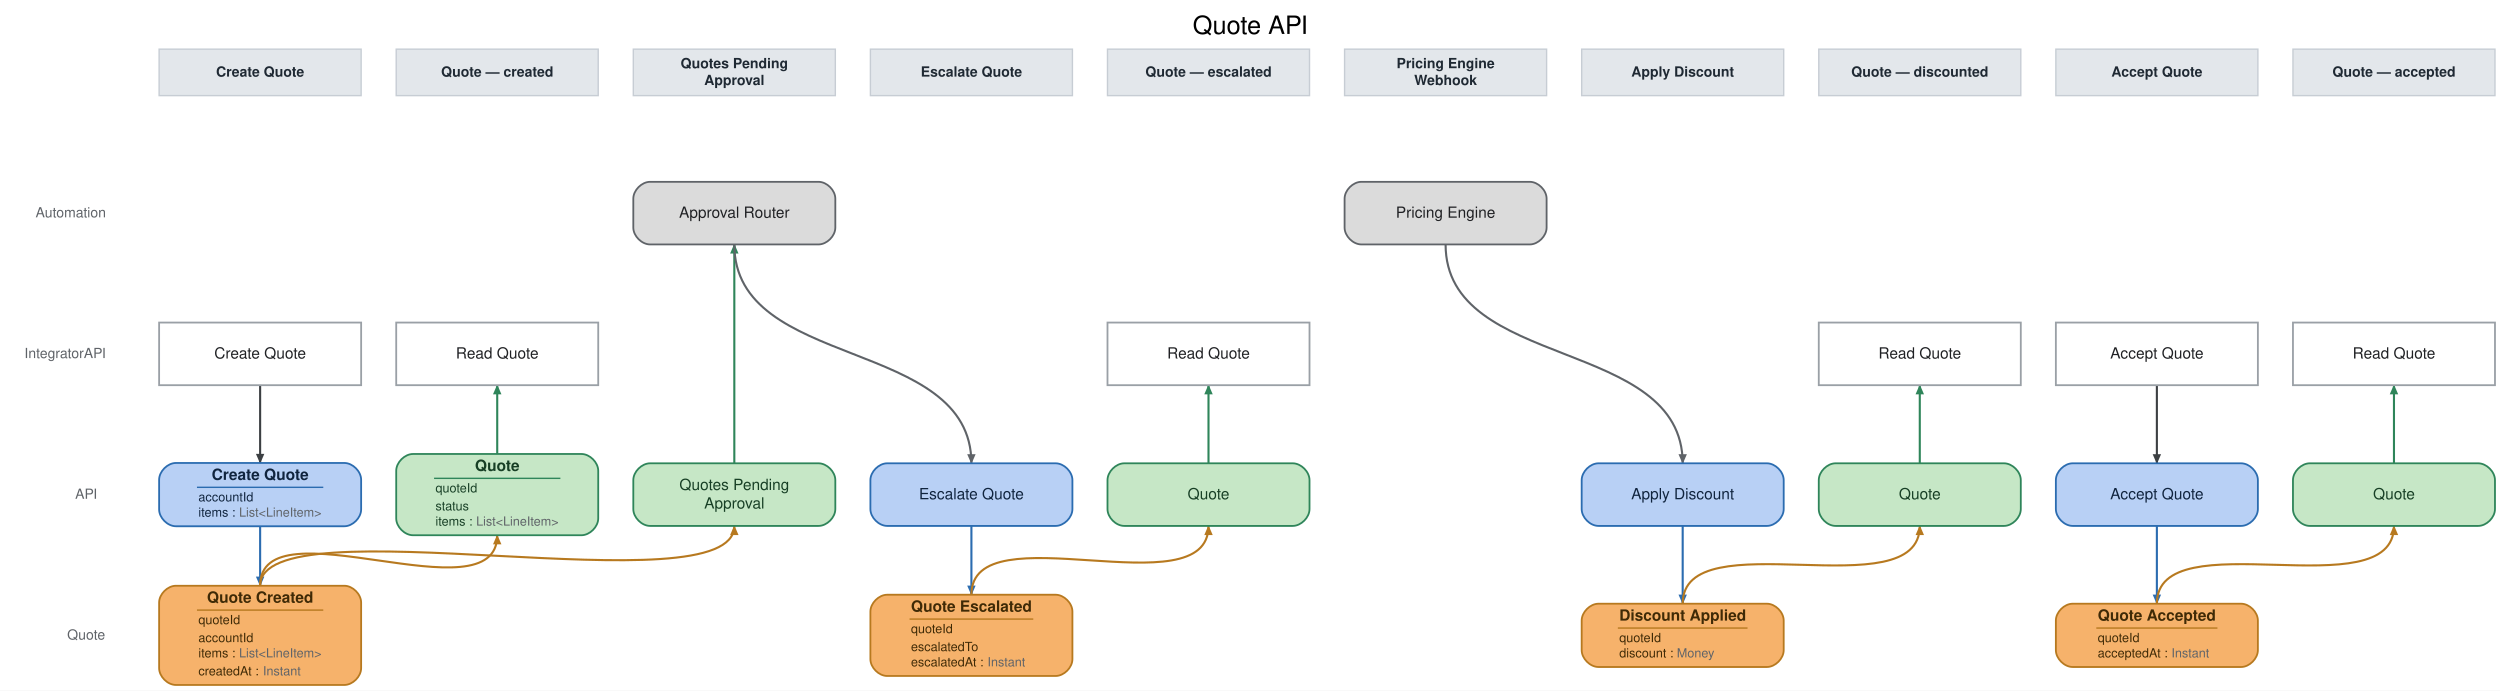
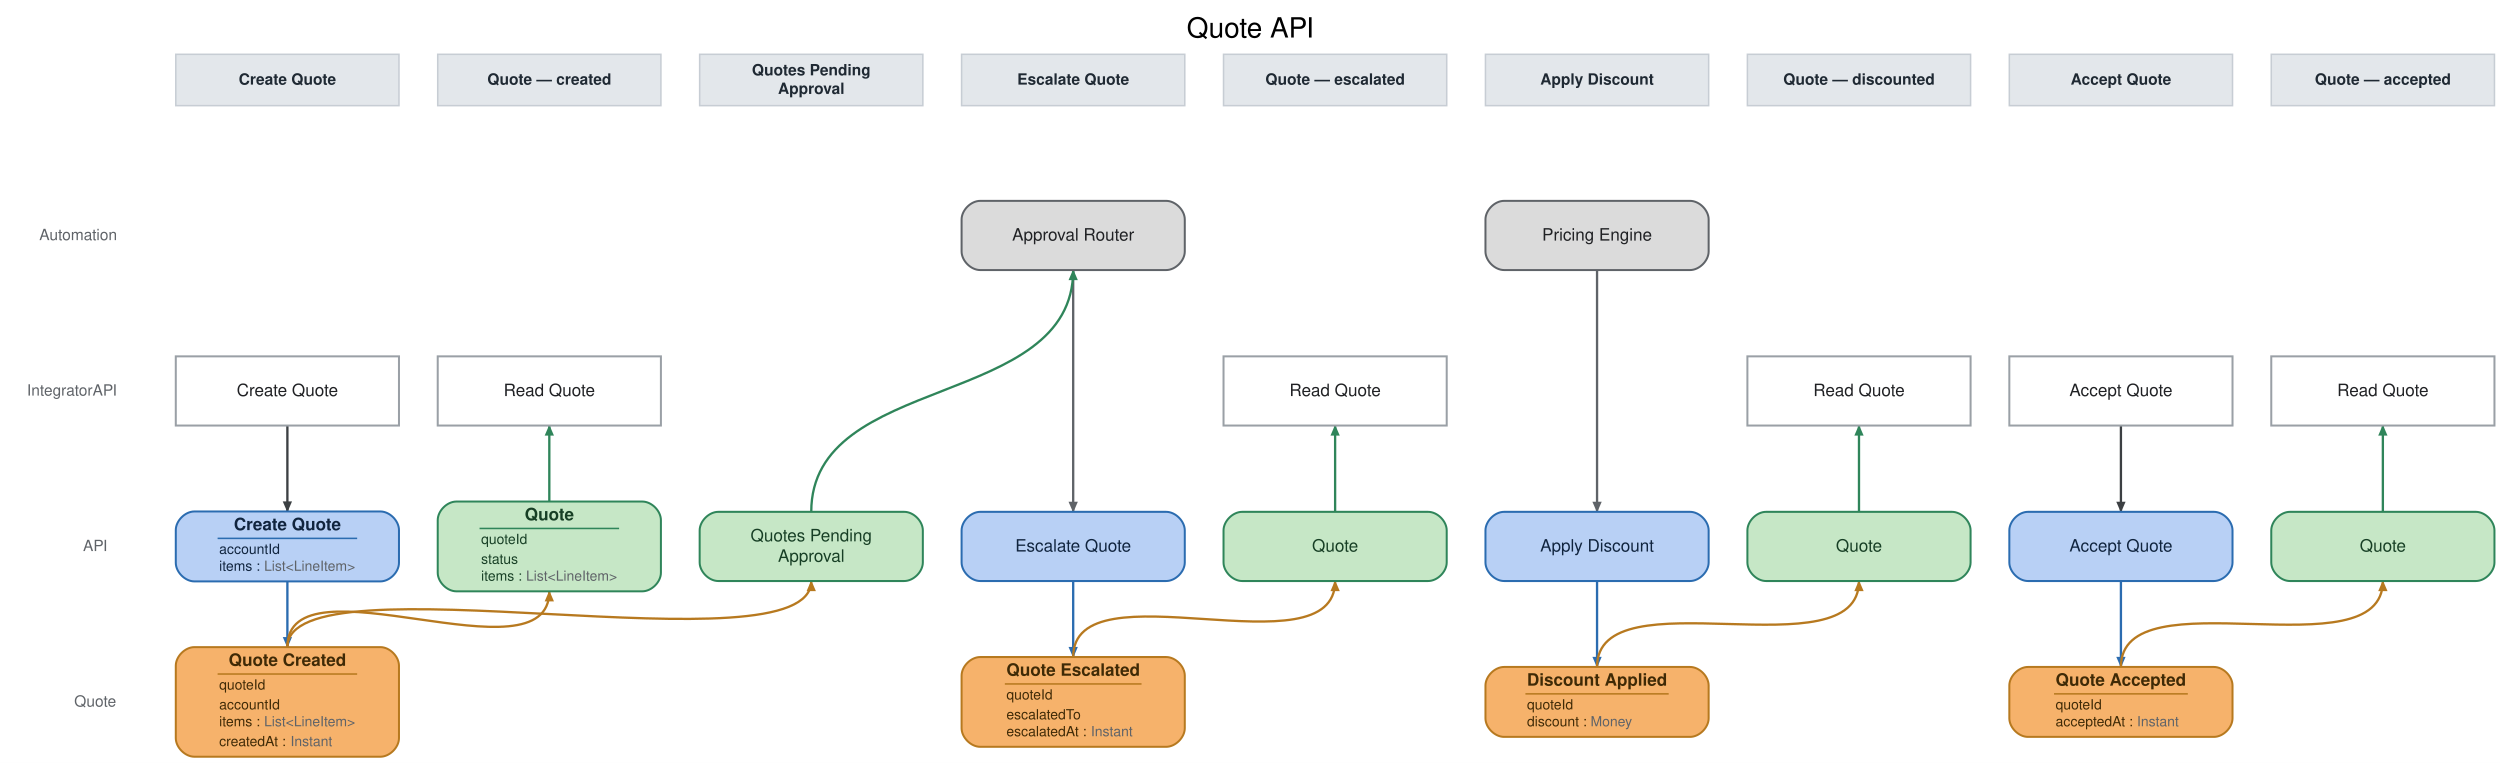
- <svg xmlns="http://www.w3.org/2000/svg" width="1782pt" height="492pt" viewBox="0.00 0.00 1782.00 492.00">
+ <svg xmlns="http://www.w3.org/2000/svg" width="1613pt" height="492pt" viewBox="0.00 0.00 1613.00 492.00">
  <defs>
    <marker id="em-arrow-3C4043" markerWidth="9" markerHeight="9" refX="6.5" refY="3" orient="auto" markerUnits="userSpaceOnUse">
      <path d="M0,0 L7,3 L0,6 Z" fill="#3C4043" />
    </marker>
    <marker id="em-arrow-2B6CB0" markerWidth="9" markerHeight="9" refX="6.5" refY="3" orient="auto" markerUnits="userSpaceOnUse">
      <path d="M0,0 L7,3 L0,6 Z" fill="#2B6CB0" />
    </marker>
    <marker id="em-arrow-2F855A" markerWidth="9" markerHeight="9" refX="6.5" refY="3" orient="auto" markerUnits="userSpaceOnUse">
      <path d="M0,0 L7,3 L0,6 Z" fill="#2F855A" />
    </marker>
    <marker id="em-arrow-5F6368" markerWidth="9" markerHeight="9" refX="6.5" refY="3" orient="auto" markerUnits="userSpaceOnUse">
      <path d="M0,0 L7,3 L0,6 Z" fill="#5F6368" />
    </marker>
    <marker id="em-arrow-B7791F" markerWidth="9" markerHeight="9" refX="6.5" refY="3" orient="auto" markerUnits="userSpaceOnUse">
      <path d="M0,0 L7,3 L0,6 Z" fill="#B7791F" />
    </marker>
  </defs>
+   <style>.em-slice-dim{opacity:.15;transition:opacity .15s ease}</style>
  <g id="graph0" class="graph" transform="scale(1 1) rotate(0) translate(4 488.24)">
-     <polygon fill="white" stroke="none" points="-4,4 -4,-488.24 1778.42,-488.24 1778.42,4 -4,4" />
-     <text xml:space="preserve" text-anchor="middle" x="887.21" y="-464.04" font-family="Helvetica,sans-Serif" font-size="18.00">Quote API</text>
+     <polygon fill="white" stroke="none" points="-4,4 -4,-488.24 1609.42,-488.24 1609.42,4 -4,4" />
+     <text xml:space="preserve" text-anchor="middle" x="802.71" y="-464.04" font-family="Helvetica,sans-Serif" font-size="18.00">Quote API</text>
    <g class="em-edges">
      <path fill="none" stroke="#3C4043" stroke-width="1.5" d="M181.42,-213.68 L181.42,-158.24" marker-end="url(#em-arrow-3C4043)" />
      <path fill="none" stroke="#2B6CB0" stroke-width="1.5" d="M181.42,-113.12 L181.42,-70.72" marker-end="url(#em-arrow-2B6CB0)" />
      <path fill="none" stroke="#2F855A" stroke-width="1.5" d="M350.42,-164.64 L350.42,-213.68" marker-end="url(#em-arrow-2F855A)" />
-       <path fill="none" stroke="#2F855A" stroke-width="1.5" d="M519.42,-158 L519.42,-314" marker-end="url(#em-arrow-2F855A)" />
-       <path fill="none" stroke="#5F6368" stroke-width="1.5" d="M519.42,-314 C519.42,-224 688.42,-248 688.42,-158" marker-end="url(#em-arrow-5F6368)" />
      <path fill="none" stroke="#2B6CB0" stroke-width="1.5" d="M688.42,-113.36 L688.42,-64.32" marker-end="url(#em-arrow-2B6CB0)" />
+       <path fill="none" stroke="#5F6368" stroke-width="1.5" d="M688.42,-314 L688.42,-158" marker-end="url(#em-arrow-5F6368)" />
      <path fill="none" stroke="#2F855A" stroke-width="1.5" d="M857.42,-158 L857.42,-213.68" marker-end="url(#em-arrow-2F855A)" />
-       <path fill="none" stroke="#5F6368" stroke-width="1.5" d="M1026.42,-314 C1026.42,-224 1195.42,-248 1195.42,-158" marker-end="url(#em-arrow-5F6368)" />
-       <path fill="none" stroke="#2B6CB0" stroke-width="1.5" d="M1195.42,-113.36 L1195.42,-57.92" marker-end="url(#em-arrow-2B6CB0)" />
-       <path fill="none" stroke="#2F855A" stroke-width="1.5" d="M1364.42,-158 L1364.42,-213.68" marker-end="url(#em-arrow-2F855A)" />
-       <path fill="none" stroke="#3C4043" stroke-width="1.5" d="M1533.42,-213.68 L1533.42,-158" marker-end="url(#em-arrow-3C4043)" />
-       <path fill="none" stroke="#2B6CB0" stroke-width="1.5" d="M1533.42,-113.36 L1533.42,-57.92" marker-end="url(#em-arrow-2B6CB0)" />
-       <path fill="none" stroke="#2F855A" stroke-width="1.5" d="M1702.42,-158 L1702.42,-213.68" marker-end="url(#em-arrow-2F855A)" />
+       <path fill="none" stroke="#2B6CB0" stroke-width="1.5" d="M1026.42,-113.36 L1026.42,-57.92" marker-end="url(#em-arrow-2B6CB0)" />
+       <path fill="none" stroke="#5F6368" stroke-width="1.5" d="M1026.42,-314 L1026.42,-158" marker-end="url(#em-arrow-5F6368)" />
+       <path fill="none" stroke="#2F855A" stroke-width="1.5" d="M1195.42,-158 L1195.42,-213.68" marker-end="url(#em-arrow-2F855A)" />
+       <path fill="none" stroke="#3C4043" stroke-width="1.5" d="M1364.42,-213.68 L1364.42,-158" marker-end="url(#em-arrow-3C4043)" />
+       <path fill="none" stroke="#2B6CB0" stroke-width="1.5" d="M1364.42,-113.36 L1364.42,-57.92" marker-end="url(#em-arrow-2B6CB0)" />
+       <path fill="none" stroke="#2F855A" stroke-width="1.5" d="M1533.42,-158 L1533.42,-213.68" marker-end="url(#em-arrow-2F855A)" />
      <path fill="none" stroke="#B7791F" stroke-width="1.5" d="M181.42,-70.72 C181.42,-130.91 350.42,-46.53 350.42,-106.72" marker-end="url(#em-arrow-B7791F)" />
      <path fill="none" stroke="#B7791F" stroke-width="1.5" d="M181.42,-70.72 C181.42,-130.91 519.42,-53.17 519.42,-113.36" marker-end="url(#em-arrow-B7791F)" />
+       <path fill="none" stroke="#2F855A" stroke-width="1.5" d="M519.42,-158 C519.42,-248 688.42,-224 688.42,-314" marker-end="url(#em-arrow-2F855A)" />
      <path fill="none" stroke="#B7791F" stroke-width="1.5" d="M688.42,-64.32 C688.42,-124.51 857.42,-53.17 857.42,-113.36" marker-end="url(#em-arrow-B7791F)" />
-       <path fill="none" stroke="#B7791F" stroke-width="1.5" d="M1195.42,-57.92 C1195.42,-118.11 1364.42,-53.17 1364.42,-113.36" marker-end="url(#em-arrow-B7791F)" />
-       <path fill="none" stroke="#B7791F" stroke-width="1.5" d="M1533.42,-57.92 C1533.42,-118.11 1702.42,-53.17 1702.42,-113.36" marker-end="url(#em-arrow-B7791F)" />
+       <path fill="none" stroke="#B7791F" stroke-width="1.5" d="M1026.42,-57.92 C1026.42,-118.11 1195.42,-53.17 1195.42,-113.36" marker-end="url(#em-arrow-B7791F)" />
+       <path fill="none" stroke="#B7791F" stroke-width="1.5" d="M1364.42,-57.92 C1364.42,-118.11 1533.42,-53.17 1533.42,-113.36" marker-end="url(#em-arrow-B7791F)" />
    </g>
    <g id="node1" class="node">
</g>
    <g id="node2" class="node">
      <text xml:space="preserve" text-anchor="middle" x="46.42" y="-333.32" font-family="Helvetica,sans-Serif" font-size="10.00" fill="#5f6368">Automation</text>
    </g>
    <g id="node6" class="node">
      <polygon fill="#e3e7eb" stroke="#c7cdd4" points="253.42,-453.2 109.42,-453.2 109.42,-420.08 253.42,-420.08 253.42,-453.2" />
      <text xml:space="preserve" text-anchor="middle" x="181.42" y="-433.64" font-family="Helvetica,sans-Serif" font-weight="bold" font-size="10.00" fill="#1f2933">Create Quote</text>
    </g>
    <g id="node3" class="node">
      <text xml:space="preserve" text-anchor="middle" x="42.42" y="-233" font-family="Helvetica,sans-Serif" font-size="10.00" fill="#5f6368">IntegratorAPI</text>
    </g>
    <g id="node4" class="node">
      <text xml:space="preserve" text-anchor="middle" x="57.42" y="-132.68" font-family="Helvetica,sans-Serif" font-size="10.00" fill="#5f6368">API</text>
    </g>
-     <g id="node26" class="node">
+     <g data-slice="0" id="node24" class="node">
      <polygon fill="#ffffff" stroke="#9aa0a6" stroke-width="1.3" points="253.42,-258.32 109.42,-258.32 109.42,-213.68 253.42,-213.68 253.42,-258.32" />
      <text xml:space="preserve" text-anchor="middle" x="181.42" y="-232.7" font-family="Helvetica,sans-Serif" font-size="11.00" fill="#202124">Create Quote</text>
    </g>
    <g id="node5" class="node">
      <text xml:space="preserve" text-anchor="middle" x="57.42" y="-32.36" font-family="Helvetica,sans-Serif" font-size="10.00" fill="#5f6368">Quote</text>
    </g>
-     <g id="node36" class="node">
+     <g data-slice="0" id="node33" class="node">
      <path fill="#b8d0f5" stroke="#2b6cb0" stroke-width="1.3" d="M241.42,-158.24C241.42,-158.24 121.42,-158.24 121.42,-158.24 115.42,-158.24 109.42,-152.24 109.42,-146.24 109.42,-146.24 109.42,-125.12 109.42,-125.12 109.42,-119.12 115.42,-113.12 121.42,-113.12 121.42,-113.12 241.42,-113.12 241.42,-113.12 247.42,-113.12 253.42,-119.12 253.42,-125.12 253.42,-125.12 253.42,-146.24 253.42,-146.24 253.42,-152.24 247.42,-158.24 241.42,-158.24" />
      <text xml:space="preserve" text-anchor="start" x="146.88" y="-146.18" font-family="Helvetica,sans-Serif" font-weight="bold" font-size="11.00" fill="#10243e">Create Quote</text>
      <text xml:space="preserve" text-anchor="start" x="137.4" y="-130.88" font-family="Helvetica,sans-Serif" font-size="9.00" fill="#10243e">accountId</text>
      <text xml:space="preserve" text-anchor="start" x="137.4" y="-119.98" font-family="Helvetica,sans-Serif" font-size="9.00" fill="#10243e">items : </text>
      <text xml:space="preserve" text-anchor="start" x="166.4" y="-119.98" font-family="Helvetica,sans-Serif" font-size="9.00" fill="#5f6368">List&lt;LineItem&gt;</text>
      <polygon fill="#2b6cb0" stroke="#2b6cb0" points="136.4,-140.88 136.4,-140.88 226.44,-140.88 226.44,-140.88 136.4,-140.88" />
    </g>
-     <g id="node46" class="node">
+     <g data-slice="0" id="node42" class="node">
      <path fill="#f6b26b" stroke="#b7791f" stroke-width="1.3" d="M241.42,-70.72C241.42,-70.72 121.42,-70.72 121.42,-70.72 115.42,-70.72 109.42,-64.72 109.42,-58.72 109.42,-58.72 109.42,-12 109.42,-12 109.42,-6 115.42,0 121.42,0 121.42,0 241.42,0 241.42,0 247.42,0 253.42,-6 253.42,-12 253.42,-12 253.42,-58.72 253.42,-58.72 253.42,-64.72 247.42,-70.72 241.42,-70.72" />
      <text xml:space="preserve" text-anchor="start" x="143.52" y="-58.66" font-family="Helvetica,sans-Serif" font-weight="bold" font-size="11.00" fill="#3f2a06">Quote Created</text>
      <text xml:space="preserve" text-anchor="start" x="137.4" y="-43.36" font-family="Helvetica,sans-Serif" font-size="9.00" fill="#3f2a06">quoteId</text>
      <text xml:space="preserve" text-anchor="start" x="137.4" y="-30.56" font-family="Helvetica,sans-Serif" font-size="9.00" fill="#3f2a06">accountId</text>
      <text xml:space="preserve" text-anchor="start" x="137.4" y="-19.66" font-family="Helvetica,sans-Serif" font-size="9.00" fill="#3f2a06">items : </text>
      <text xml:space="preserve" text-anchor="start" x="166.4" y="-19.66" font-family="Helvetica,sans-Serif" font-size="9.00" fill="#5f6368">List&lt;LineItem&gt;</text>
      <text xml:space="preserve" text-anchor="start" x="137.4" y="-6.86" font-family="Helvetica,sans-Serif" font-size="9.00" fill="#3f2a06">createdAt : </text>
      <text xml:space="preserve" text-anchor="start" x="183.42" y="-6.86" font-family="Helvetica,sans-Serif" font-size="9.00" fill="#5f6368">Instant</text>
      <polygon fill="#b7791f" stroke="#b7791f" points="136.4,-53.36 136.4,-53.36 226.44,-53.36 226.44,-53.36 136.4,-53.36" />
    </g>
    <g id="node7" class="node">
      <polygon fill="#e3e7eb" stroke="#c7cdd4" points="422.42,-453.2 278.42,-453.2 278.42,-420.08 422.42,-420.08 422.42,-453.2" />
      <text xml:space="preserve" text-anchor="middle" x="350.42" y="-433.64" font-family="Helvetica,sans-Serif" font-weight="bold" font-size="10.00" fill="#1f2933">Quote — created</text>
    </g>
    <g id="node8" class="node">
      <polygon fill="#e3e7eb" stroke="#c7cdd4" points="591.42,-453.2 447.42,-453.2 447.42,-420.08 591.42,-420.08 591.42,-453.2" />
      <text xml:space="preserve" text-anchor="middle" x="519.42" y="-439.64" font-family="Helvetica,sans-Serif" font-weight="bold" font-size="10.00" fill="#1f2933">Quotes Pending</text>
      <text xml:space="preserve" text-anchor="middle" x="519.42" y="-427.64" font-family="Helvetica,sans-Serif" font-weight="bold" font-size="10.00" fill="#1f2933">Approval</text>
    </g>
    <g id="node9" class="node">
      <polygon fill="#e3e7eb" stroke="#c7cdd4" points="760.42,-453.2 616.42,-453.2 616.42,-420.08 760.42,-420.08 760.42,-453.2" />
      <text xml:space="preserve" text-anchor="middle" x="688.42" y="-433.64" font-family="Helvetica,sans-Serif" font-weight="bold" font-size="10.00" fill="#1f2933">Escalate Quote</text>
    </g>
-     <g id="node18" class="node">
-       <path fill="#dbdbdb" stroke="#5f6368" stroke-width="1.3" d="M579.42,-358.64C579.42,-358.64 459.42,-358.64 459.42,-358.64 453.42,-358.64 447.42,-352.64 447.42,-346.64 447.42,-346.64 447.42,-326 447.42,-326 447.42,-320 453.42,-314 459.42,-314 459.42,-314 579.42,-314 579.42,-314 585.42,-314 591.42,-320 591.42,-326 591.42,-326 591.42,-346.64 591.42,-346.64 591.42,-352.64 585.42,-358.64 579.42,-358.64" />
-       <text xml:space="preserve" text-anchor="middle" x="519.42" y="-333.02" font-family="Helvetica,sans-Serif" font-size="11.00" fill="#202124">Approval Router</text>
-     </g>
    <g id="node10" class="node">
      <polygon fill="#e3e7eb" stroke="#c7cdd4" points="929.42,-453.2 785.42,-453.2 785.42,-420.08 929.42,-420.08 929.42,-453.2" />
      <text xml:space="preserve" text-anchor="middle" x="857.42" y="-433.64" font-family="Helvetica,sans-Serif" font-weight="bold" font-size="10.00" fill="#1f2933">Quote — escalated</text>
    </g>
+     <g data-slice="3" id="node18" class="node">
+       <path fill="#dbdbdb" stroke="#5f6368" stroke-width="1.3" d="M748.42,-358.64C748.42,-358.64 628.42,-358.64 628.42,-358.64 622.42,-358.64 616.42,-352.64 616.42,-346.64 616.42,-346.64 616.42,-326 616.42,-326 616.42,-320 622.42,-314 628.42,-314 628.42,-314 748.42,-314 748.42,-314 754.42,-314 760.42,-320 760.42,-326 760.42,-326 760.42,-346.64 760.42,-346.64 760.42,-352.64 754.42,-358.64 748.42,-358.64" />
+       <text xml:space="preserve" text-anchor="middle" x="688.42" y="-333.02" font-family="Helvetica,sans-Serif" font-size="11.00" fill="#202124">Approval Router</text>
+     </g>
    <g id="node11" class="node">
      <polygon fill="#e3e7eb" stroke="#c7cdd4" points="1098.42,-453.2 954.42,-453.2 954.42,-420.08 1098.42,-420.08 1098.42,-453.2" />
-       <text xml:space="preserve" text-anchor="middle" x="1026.42" y="-439.64" font-family="Helvetica,sans-Serif" font-weight="bold" font-size="10.00" fill="#1f2933">Pricing Engine</text>
-       <text xml:space="preserve" text-anchor="middle" x="1026.42" y="-427.64" font-family="Helvetica,sans-Serif" font-weight="bold" font-size="10.00" fill="#1f2933">Webhook</text>
+       <text xml:space="preserve" text-anchor="middle" x="1026.42" y="-433.64" font-family="Helvetica,sans-Serif" font-weight="bold" font-size="10.00" fill="#1f2933">Apply Discount</text>
    </g>
    <g id="node12" class="node">
      <polygon fill="#e3e7eb" stroke="#c7cdd4" points="1267.42,-453.2 1123.42,-453.2 1123.42,-420.08 1267.42,-420.08 1267.42,-453.2" />
-       <text xml:space="preserve" text-anchor="middle" x="1195.42" y="-433.64" font-family="Helvetica,sans-Serif" font-weight="bold" font-size="10.00" fill="#1f2933">Apply Discount</text>
-     </g>
-     <g id="node21" class="node">
+       <text xml:space="preserve" text-anchor="middle" x="1195.42" y="-433.64" font-family="Helvetica,sans-Serif" font-weight="bold" font-size="10.00" fill="#1f2933">Quote — discounted</text>
+     </g>
+     <g data-slice="5" id="node20" class="node">
      <path fill="#dbdbdb" stroke="#5f6368" stroke-width="1.3" d="M1086.42,-358.64C1086.42,-358.64 966.42,-358.64 966.42,-358.64 960.42,-358.64 954.42,-352.64 954.42,-346.64 954.42,-346.64 954.42,-326 954.42,-326 954.42,-320 960.42,-314 966.42,-314 966.42,-314 1086.42,-314 1086.42,-314 1092.42,-314 1098.42,-320 1098.42,-326 1098.42,-326 1098.42,-346.64 1098.42,-346.64 1098.42,-352.64 1092.42,-358.64 1086.42,-358.64" />
      <text xml:space="preserve" text-anchor="middle" x="1026.42" y="-333.02" font-family="Helvetica,sans-Serif" font-size="11.00" fill="#202124">Pricing Engine</text>
    </g>
    <g id="node13" class="node">
      <polygon fill="#e3e7eb" stroke="#c7cdd4" points="1436.42,-453.2 1292.42,-453.2 1292.42,-420.08 1436.42,-420.08 1436.42,-453.2" />
-       <text xml:space="preserve" text-anchor="middle" x="1364.42" y="-433.64" font-family="Helvetica,sans-Serif" font-weight="bold" font-size="10.00" fill="#1f2933">Quote — discounted</text>
+       <text xml:space="preserve" text-anchor="middle" x="1364.42" y="-433.64" font-family="Helvetica,sans-Serif" font-weight="bold" font-size="10.00" fill="#1f2933">Accept Quote</text>
    </g>
    <g id="node14" class="node">
      <polygon fill="#e3e7eb" stroke="#c7cdd4" points="1605.42,-453.2 1461.42,-453.2 1461.42,-420.08 1605.42,-420.08 1605.42,-453.2" />
-       <text xml:space="preserve" text-anchor="middle" x="1533.42" y="-433.64" font-family="Helvetica,sans-Serif" font-weight="bold" font-size="10.00" fill="#1f2933">Accept Quote</text>
-     </g>
-     <g id="node15" class="node">
-       <polygon fill="#e3e7eb" stroke="#c7cdd4" points="1774.42,-453.2 1630.42,-453.2 1630.42,-420.08 1774.42,-420.08 1774.42,-453.2" />
-       <text xml:space="preserve" text-anchor="middle" x="1702.42" y="-433.64" font-family="Helvetica,sans-Serif" font-weight="bold" font-size="10.00" fill="#1f2933">Quote — accepted</text>
-     </g>
-     <g id="node27" class="node">
+       <text xml:space="preserve" text-anchor="middle" x="1533.42" y="-433.64" font-family="Helvetica,sans-Serif" font-weight="bold" font-size="10.00" fill="#1f2933">Quote — accepted</text>
+     </g>
+     <g data-slice="1" id="node25" class="node">
      <polygon fill="#ffffff" stroke="#9aa0a6" stroke-width="1.3" points="422.42,-258.32 278.42,-258.32 278.42,-213.68 422.42,-213.68 422.42,-258.32" />
      <text xml:space="preserve" text-anchor="middle" x="350.42" y="-232.7" font-family="Helvetica,sans-Serif" font-size="11.00" fill="#202124">Read Quote</text>
    </g>
-     <g id="node30" class="node">
+     <g data-slice="4" id="node28" class="node">
      <polygon fill="#ffffff" stroke="#9aa0a6" stroke-width="1.3" points="929.42,-258.32 785.42,-258.32 785.42,-213.68 929.42,-213.68 929.42,-258.32" />
      <text xml:space="preserve" text-anchor="middle" x="857.42" y="-232.7" font-family="Helvetica,sans-Serif" font-size="11.00" fill="#202124">Read Quote</text>
    </g>
-     <g id="node33" class="node">
+     <g data-slice="6" id="node30" class="node">
+       <polygon fill="#ffffff" stroke="#9aa0a6" stroke-width="1.3" points="1267.42,-258.32 1123.42,-258.32 1123.42,-213.68 1267.42,-213.68 1267.42,-258.32" />
+       <text xml:space="preserve" text-anchor="middle" x="1195.42" y="-232.7" font-family="Helvetica,sans-Serif" font-size="11.00" fill="#202124">Read Quote</text>
+     </g>
+     <g data-slice="7" id="node31" class="node">
      <polygon fill="#ffffff" stroke="#9aa0a6" stroke-width="1.3" points="1436.42,-258.32 1292.42,-258.32 1292.42,-213.68 1436.42,-213.68 1436.42,-258.32" />
-       <text xml:space="preserve" text-anchor="middle" x="1364.42" y="-232.7" font-family="Helvetica,sans-Serif" font-size="11.00" fill="#202124">Read Quote</text>
-     </g>
-     <g id="node34" class="node">
+       <text xml:space="preserve" text-anchor="middle" x="1364.42" y="-232.7" font-family="Helvetica,sans-Serif" font-size="11.00" fill="#202124">Accept Quote</text>
+     </g>
+     <g data-slice="8" id="node32" class="node">
      <polygon fill="#ffffff" stroke="#9aa0a6" stroke-width="1.3" points="1605.42,-258.32 1461.42,-258.32 1461.42,-213.68 1605.42,-213.68 1605.42,-258.32" />
-       <text xml:space="preserve" text-anchor="middle" x="1533.42" y="-232.7" font-family="Helvetica,sans-Serif" font-size="11.00" fill="#202124">Accept Quote</text>
-     </g>
-     <g id="node35" class="node">
-       <polygon fill="#ffffff" stroke="#9aa0a6" stroke-width="1.3" points="1774.42,-258.32 1630.42,-258.32 1630.42,-213.68 1774.42,-213.68 1774.42,-258.32" />
-       <text xml:space="preserve" text-anchor="middle" x="1702.42" y="-232.7" font-family="Helvetica,sans-Serif" font-size="11.00" fill="#202124">Read Quote</text>
-     </g>
-     <g id="node37" class="node">
+       <text xml:space="preserve" text-anchor="middle" x="1533.42" y="-232.7" font-family="Helvetica,sans-Serif" font-size="11.00" fill="#202124">Read Quote</text>
+     </g>
+     <g data-slice="1" id="node34" class="node">
      <path fill="#c6e7c6" stroke="#2f855a" stroke-width="1.3" d="M410.42,-164.64C410.42,-164.64 290.42,-164.64 290.42,-164.64 284.42,-164.64 278.42,-158.64 278.42,-152.64 278.42,-152.64 278.42,-118.72 278.42,-118.72 278.42,-112.72 284.42,-106.72 290.42,-106.72 290.42,-106.72 410.42,-106.72 410.42,-106.72 416.42,-106.72 422.42,-112.72 422.42,-118.72 422.42,-118.72 422.42,-152.64 422.42,-152.64 422.42,-158.64 416.42,-164.64 410.42,-164.64" />
      <text xml:space="preserve" text-anchor="start" x="334.53" y="-152.58" font-family="Helvetica,sans-Serif" font-weight="bold" font-size="11.00" fill="#173f25">Quote</text>
      <text xml:space="preserve" text-anchor="start" x="306.4" y="-137.28" font-family="Helvetica,sans-Serif" font-size="9.00" fill="#173f25">quoteId</text>
      <text xml:space="preserve" text-anchor="start" x="306.4" y="-124.48" font-family="Helvetica,sans-Serif" font-size="9.00" fill="#173f25">status</text>
      <text xml:space="preserve" text-anchor="start" x="306.4" y="-113.58" font-family="Helvetica,sans-Serif" font-size="9.00" fill="#173f25">items : </text>
      <text xml:space="preserve" text-anchor="start" x="335.4" y="-113.58" font-family="Helvetica,sans-Serif" font-size="9.00" fill="#5f6368">List&lt;LineItem&gt;</text>
      <polygon fill="#2f855a" stroke="#2f855a" points="305.4,-147.28 305.4,-147.28 395.44,-147.28 395.44,-147.28 305.4,-147.28" />
    </g>
-     <g id="node38" class="node">
+     <g data-slice="2" id="node35" class="node">
      <path fill="#c6e7c6" stroke="#2f855a" stroke-width="1.3" d="M579.42,-158C579.42,-158 459.42,-158 459.42,-158 453.42,-158 447.42,-152 447.42,-146 447.42,-146 447.42,-125.36 447.42,-125.36 447.42,-119.36 453.42,-113.36 459.42,-113.36 459.42,-113.36 579.42,-113.36 579.42,-113.36 585.42,-113.36 591.42,-119.36 591.42,-125.36 591.42,-125.36 591.42,-146 591.42,-146 591.42,-152 585.42,-158 579.42,-158" />
      <text xml:space="preserve" text-anchor="middle" x="519.42" y="-138.98" font-family="Helvetica,sans-Serif" font-size="11.00" fill="#173f25">Quotes Pending</text>
      <text xml:space="preserve" text-anchor="middle" x="519.42" y="-125.78" font-family="Helvetica,sans-Serif" font-size="11.00" fill="#173f25">Approval</text>
    </g>
-     <g id="node39" class="node">
+     <g data-slice="3" id="node36" class="node">
      <path fill="#b8d0f5" stroke="#2b6cb0" stroke-width="1.3" d="M748.42,-158C748.42,-158 628.42,-158 628.42,-158 622.42,-158 616.42,-152 616.42,-146 616.42,-146 616.42,-125.36 616.42,-125.36 616.42,-119.36 622.42,-113.36 628.42,-113.36 628.42,-113.36 748.42,-113.36 748.42,-113.36 754.42,-113.36 760.42,-119.36 760.42,-125.36 760.42,-125.36 760.42,-146 760.42,-146 760.42,-152 754.42,-158 748.42,-158" />
      <text xml:space="preserve" text-anchor="middle" x="688.42" y="-132.38" font-family="Helvetica,sans-Serif" font-size="11.00" fill="#10243e">Escalate Quote</text>
    </g>
-     <g id="node40" class="node">
+     <g data-slice="4" id="node37" class="node">
      <path fill="#c6e7c6" stroke="#2f855a" stroke-width="1.3" d="M917.42,-158C917.42,-158 797.42,-158 797.42,-158 791.42,-158 785.42,-152 785.42,-146 785.42,-146 785.42,-125.36 785.42,-125.36 785.42,-119.36 791.42,-113.36 797.42,-113.36 797.42,-113.36 917.42,-113.36 917.42,-113.36 923.42,-113.36 929.42,-119.36 929.42,-125.36 929.42,-125.36 929.42,-146 929.42,-146 929.42,-152 923.42,-158 917.42,-158" />
      <text xml:space="preserve" text-anchor="middle" x="857.42" y="-132.38" font-family="Helvetica,sans-Serif" font-size="11.00" fill="#173f25">Quote</text>
    </g>
-     <g id="node42" class="node">
-       <path fill="#b8d0f5" stroke="#2b6cb0" stroke-width="1.3" d="M1255.42,-158C1255.42,-158 1135.42,-158 1135.42,-158 1129.42,-158 1123.42,-152 1123.42,-146 1123.42,-146 1123.42,-125.36 1123.42,-125.36 1123.42,-119.36 1129.42,-113.36 1135.42,-113.36 1135.42,-113.36 1255.42,-113.36 1255.42,-113.36 1261.42,-113.36 1267.42,-119.36 1267.42,-125.36 1267.42,-125.36 1267.42,-146 1267.42,-146 1267.42,-152 1261.42,-158 1255.42,-158" />
-       <text xml:space="preserve" text-anchor="middle" x="1195.42" y="-132.38" font-family="Helvetica,sans-Serif" font-size="11.00" fill="#10243e">Apply Discount</text>
-     </g>
-     <g id="node43" class="node">
-       <path fill="#c6e7c6" stroke="#2f855a" stroke-width="1.3" d="M1424.42,-158C1424.42,-158 1304.42,-158 1304.42,-158 1298.42,-158 1292.42,-152 1292.42,-146 1292.42,-146 1292.42,-125.36 1292.42,-125.36 1292.42,-119.36 1298.42,-113.36 1304.42,-113.36 1304.42,-113.36 1424.42,-113.36 1424.42,-113.36 1430.42,-113.36 1436.42,-119.36 1436.42,-125.36 1436.42,-125.36 1436.42,-146 1436.42,-146 1436.42,-152 1430.42,-158 1424.42,-158" />
-       <text xml:space="preserve" text-anchor="middle" x="1364.42" y="-132.38" font-family="Helvetica,sans-Serif" font-size="11.00" fill="#173f25">Quote</text>
-     </g>
-     <g id="node44" class="node">
-       <path fill="#b8d0f5" stroke="#2b6cb0" stroke-width="1.3" d="M1593.42,-158C1593.42,-158 1473.42,-158 1473.42,-158 1467.42,-158 1461.42,-152 1461.42,-146 1461.42,-146 1461.42,-125.36 1461.42,-125.36 1461.42,-119.36 1467.42,-113.36 1473.42,-113.36 1473.42,-113.36 1593.42,-113.36 1593.42,-113.36 1599.42,-113.36 1605.42,-119.36 1605.42,-125.36 1605.42,-125.36 1605.42,-146 1605.42,-146 1605.42,-152 1599.42,-158 1593.42,-158" />
-       <text xml:space="preserve" text-anchor="middle" x="1533.42" y="-132.38" font-family="Helvetica,sans-Serif" font-size="11.00" fill="#10243e">Accept Quote</text>
-     </g>
-     <g id="node45" class="node">
-       <path fill="#c6e7c6" stroke="#2f855a" stroke-width="1.3" d="M1762.42,-158C1762.42,-158 1642.42,-158 1642.42,-158 1636.42,-158 1630.42,-152 1630.42,-146 1630.42,-146 1630.42,-125.36 1630.42,-125.36 1630.42,-119.36 1636.42,-113.36 1642.42,-113.36 1642.42,-113.36 1762.42,-113.36 1762.42,-113.36 1768.42,-113.36 1774.42,-119.36 1774.42,-125.36 1774.42,-125.36 1774.42,-146 1774.42,-146 1774.42,-152 1768.42,-158 1762.42,-158" />
-       <text xml:space="preserve" text-anchor="middle" x="1702.42" y="-132.38" font-family="Helvetica,sans-Serif" font-size="11.00" fill="#173f25">Quote</text>
-     </g>
-     <g id="node49" class="node">
+     <g data-slice="5" id="node38" class="node">
+       <path fill="#b8d0f5" stroke="#2b6cb0" stroke-width="1.3" d="M1086.42,-158C1086.42,-158 966.42,-158 966.42,-158 960.42,-158 954.42,-152 954.42,-146 954.42,-146 954.42,-125.36 954.42,-125.36 954.42,-119.36 960.42,-113.36 966.42,-113.36 966.42,-113.36 1086.42,-113.36 1086.42,-113.36 1092.42,-113.36 1098.42,-119.36 1098.42,-125.36 1098.42,-125.36 1098.42,-146 1098.42,-146 1098.42,-152 1092.42,-158 1086.42,-158" />
+       <text xml:space="preserve" text-anchor="middle" x="1026.42" y="-132.38" font-family="Helvetica,sans-Serif" font-size="11.00" fill="#10243e">Apply Discount</text>
+     </g>
+     <g data-slice="6" id="node39" class="node">
+       <path fill="#c6e7c6" stroke="#2f855a" stroke-width="1.3" d="M1255.42,-158C1255.42,-158 1135.42,-158 1135.42,-158 1129.42,-158 1123.42,-152 1123.42,-146 1123.42,-146 1123.42,-125.36 1123.42,-125.36 1123.42,-119.36 1129.42,-113.36 1135.42,-113.36 1135.42,-113.36 1255.42,-113.36 1255.42,-113.36 1261.42,-113.36 1267.42,-119.36 1267.42,-125.36 1267.42,-125.36 1267.42,-146 1267.42,-146 1267.42,-152 1261.42,-158 1255.42,-158" />
+       <text xml:space="preserve" text-anchor="middle" x="1195.42" y="-132.38" font-family="Helvetica,sans-Serif" font-size="11.00" fill="#173f25">Quote</text>
+     </g>
+     <g data-slice="7" id="node40" class="node">
+       <path fill="#b8d0f5" stroke="#2b6cb0" stroke-width="1.3" d="M1424.42,-158C1424.42,-158 1304.42,-158 1304.42,-158 1298.42,-158 1292.42,-152 1292.42,-146 1292.42,-146 1292.42,-125.36 1292.42,-125.36 1292.42,-119.36 1298.42,-113.36 1304.42,-113.36 1304.42,-113.36 1424.42,-113.36 1424.42,-113.36 1430.42,-113.36 1436.42,-119.36 1436.42,-125.36 1436.42,-125.36 1436.42,-146 1436.42,-146 1436.42,-152 1430.42,-158 1424.42,-158" />
+       <text xml:space="preserve" text-anchor="middle" x="1364.42" y="-132.38" font-family="Helvetica,sans-Serif" font-size="11.00" fill="#10243e">Accept Quote</text>
+     </g>
+     <g data-slice="8" id="node41" class="node">
+       <path fill="#c6e7c6" stroke="#2f855a" stroke-width="1.3" d="M1593.42,-158C1593.42,-158 1473.42,-158 1473.42,-158 1467.42,-158 1461.42,-152 1461.42,-146 1461.42,-146 1461.42,-125.36 1461.42,-125.36 1461.42,-119.36 1467.42,-113.36 1473.42,-113.36 1473.42,-113.36 1593.42,-113.36 1593.42,-113.36 1599.42,-113.36 1605.42,-119.36 1605.42,-125.36 1605.42,-125.36 1605.42,-146 1605.42,-146 1605.42,-152 1599.42,-158 1593.42,-158" />
+       <text xml:space="preserve" text-anchor="middle" x="1533.42" y="-132.38" font-family="Helvetica,sans-Serif" font-size="11.00" fill="#173f25">Quote</text>
+     </g>
+     <g data-slice="3" id="node45" class="node">
      <path fill="#f6b26b" stroke="#b7791f" stroke-width="1.3" d="M748.42,-64.32C748.42,-64.32 628.42,-64.32 628.42,-64.32 622.42,-64.32 616.42,-58.32 616.42,-52.32 616.42,-52.32 616.42,-18.4 616.42,-18.4 616.42,-12.4 622.42,-6.4 628.42,-6.4 628.42,-6.4 748.42,-6.4 748.42,-6.4 754.42,-6.4 760.42,-12.4 760.42,-18.4 760.42,-18.4 760.42,-52.32 760.42,-52.32 760.42,-58.32 754.42,-64.32 748.42,-64.32" />
      <text xml:space="preserve" text-anchor="start" x="645.32" y="-52.26" font-family="Helvetica,sans-Serif" font-weight="bold" font-size="11.00" fill="#3f2a06">Quote Escalated</text>
      <text xml:space="preserve" text-anchor="start" x="645.32" y="-36.96" font-family="Helvetica,sans-Serif" font-size="9.00" fill="#3f2a06">quoteId</text>
      <text xml:space="preserve" text-anchor="start" x="645.32" y="-24.16" font-family="Helvetica,sans-Serif" font-size="9.00" fill="#3f2a06">escalatedTo</text>
      <text xml:space="preserve" text-anchor="start" x="645.32" y="-13.26" font-family="Helvetica,sans-Serif" font-size="9.00" fill="#3f2a06">escalatedAt : </text>
      <text xml:space="preserve" text-anchor="start" x="699.85" y="-13.26" font-family="Helvetica,sans-Serif" font-size="9.00" fill="#5f6368">Instant</text>
      <polygon fill="#b7791f" stroke="#b7791f" points="644.32,-46.96 644.32,-46.96 732.52,-46.96 732.52,-46.96 644.32,-46.96" />
    </g>
-     <g id="node52" class="node">
-       <path fill="#f6b26b" stroke="#b7791f" stroke-width="1.3" d="M1255.42,-57.92C1255.42,-57.92 1135.42,-57.92 1135.42,-57.92 1129.42,-57.92 1123.42,-51.92 1123.42,-45.92 1123.42,-45.92 1123.42,-24.8 1123.42,-24.8 1123.42,-18.8 1129.42,-12.8 1135.42,-12.8 1135.42,-12.8 1255.42,-12.8 1255.42,-12.8 1261.42,-12.8 1267.42,-18.8 1267.42,-24.8 1267.42,-24.8 1267.42,-45.92 1267.42,-45.92 1267.42,-51.92 1261.42,-57.92 1255.42,-57.92" />
-       <text xml:space="preserve" text-anchor="start" x="1150.2" y="-45.86" font-family="Helvetica,sans-Serif" font-weight="bold" font-size="11.00" fill="#3f2a06">Discount Applied</text>
-       <text xml:space="preserve" text-anchor="start" x="1150.2" y="-30.56" font-family="Helvetica,sans-Serif" font-size="9.00" fill="#3f2a06">quoteId</text>
-       <text xml:space="preserve" text-anchor="start" x="1150.2" y="-19.66" font-family="Helvetica,sans-Serif" font-size="9.00" fill="#3f2a06">discount : </text>
-       <text xml:space="preserve" text-anchor="start" x="1191.22" y="-19.66" font-family="Helvetica,sans-Serif" font-size="9.00" fill="#5f6368">Money</text>
-       <polygon fill="#b7791f" stroke="#b7791f" points="1149.2,-40.56 1149.2,-40.56 1241.64,-40.56 1241.64,-40.56 1149.2,-40.56" />
-     </g>
-     <g id="node54" class="node">
-       <path fill="#f6b26b" stroke="#b7791f" stroke-width="1.3" d="M1593.42,-57.92C1593.42,-57.92 1473.42,-57.92 1473.42,-57.92 1467.42,-57.92 1461.42,-51.92 1461.42,-45.92 1461.42,-45.92 1461.42,-24.8 1461.42,-24.8 1461.42,-18.8 1467.42,-12.8 1473.42,-12.8 1473.42,-12.8 1593.42,-12.8 1593.42,-12.8 1599.42,-12.8 1605.42,-18.8 1605.42,-24.8 1605.42,-24.8 1605.42,-45.92 1605.42,-45.92 1605.42,-51.92 1599.42,-57.92 1593.42,-57.92" />
-       <text xml:space="preserve" text-anchor="start" x="1491.25" y="-45.86" font-family="Helvetica,sans-Serif" font-weight="bold" font-size="11.00" fill="#3f2a06">Quote Accepted</text>
-       <text xml:space="preserve" text-anchor="start" x="1491.25" y="-30.56" font-family="Helvetica,sans-Serif" font-size="9.00" fill="#3f2a06">quoteId</text>
-       <text xml:space="preserve" text-anchor="start" x="1491.25" y="-19.66" font-family="Helvetica,sans-Serif" font-size="9.00" fill="#3f2a06">acceptedAt : </text>
-       <text xml:space="preserve" text-anchor="start" x="1543.78" y="-19.66" font-family="Helvetica,sans-Serif" font-size="9.00" fill="#5f6368">Instant</text>
-       <polygon fill="#b7791f" stroke="#b7791f" points="1490.25,-40.56 1490.25,-40.56 1576.59,-40.56 1576.59,-40.56 1490.25,-40.56" />
+     <g data-slice="5" id="node47" class="node">
+       <path fill="#f6b26b" stroke="#b7791f" stroke-width="1.3" d="M1086.42,-57.92C1086.42,-57.92 966.42,-57.92 966.42,-57.92 960.42,-57.92 954.42,-51.92 954.42,-45.92 954.42,-45.92 954.42,-24.8 954.42,-24.8 954.42,-18.8 960.42,-12.8 966.42,-12.8 966.42,-12.8 1086.42,-12.8 1086.42,-12.8 1092.42,-12.8 1098.42,-18.8 1098.42,-24.8 1098.42,-24.8 1098.42,-45.92 1098.42,-45.92 1098.42,-51.92 1092.42,-57.92 1086.42,-57.92" />
+       <text xml:space="preserve" text-anchor="start" x="981.2" y="-45.86" font-family="Helvetica,sans-Serif" font-weight="bold" font-size="11.00" fill="#3f2a06">Discount Applied</text>
+       <text xml:space="preserve" text-anchor="start" x="981.2" y="-30.56" font-family="Helvetica,sans-Serif" font-size="9.00" fill="#3f2a06">quoteId</text>
+       <text xml:space="preserve" text-anchor="start" x="981.2" y="-19.66" font-family="Helvetica,sans-Serif" font-size="9.00" fill="#3f2a06">discount : </text>
+       <text xml:space="preserve" text-anchor="start" x="1022.22" y="-19.66" font-family="Helvetica,sans-Serif" font-size="9.00" fill="#5f6368">Money</text>
+       <polygon fill="#b7791f" stroke="#b7791f" points="980.2,-40.56 980.2,-40.56 1072.64,-40.56 1072.64,-40.56 980.2,-40.56" />
+     </g>
+     <g data-slice="7" id="node49" class="node">
+       <path fill="#f6b26b" stroke="#b7791f" stroke-width="1.3" d="M1424.42,-57.92C1424.42,-57.92 1304.42,-57.92 1304.42,-57.92 1298.42,-57.92 1292.42,-51.92 1292.42,-45.92 1292.42,-45.92 1292.42,-24.8 1292.42,-24.8 1292.42,-18.8 1298.42,-12.8 1304.42,-12.8 1304.42,-12.8 1424.42,-12.8 1424.42,-12.8 1430.42,-12.8 1436.42,-18.8 1436.42,-24.8 1436.42,-24.8 1436.42,-45.92 1436.42,-45.92 1436.42,-51.92 1430.42,-57.92 1424.42,-57.92" />
+       <text xml:space="preserve" text-anchor="start" x="1322.25" y="-45.86" font-family="Helvetica,sans-Serif" font-weight="bold" font-size="11.00" fill="#3f2a06">Quote Accepted</text>
+       <text xml:space="preserve" text-anchor="start" x="1322.25" y="-30.56" font-family="Helvetica,sans-Serif" font-size="9.00" fill="#3f2a06">quoteId</text>
+       <text xml:space="preserve" text-anchor="start" x="1322.25" y="-19.66" font-family="Helvetica,sans-Serif" font-size="9.00" fill="#3f2a06">acceptedAt : </text>
+       <text xml:space="preserve" text-anchor="start" x="1374.78" y="-19.66" font-family="Helvetica,sans-Serif" font-size="9.00" fill="#5f6368">Instant</text>
+       <polygon fill="#b7791f" stroke="#b7791f" points="1321.25,-40.56 1321.25,-40.56 1407.59,-40.56 1407.59,-40.56 1321.25,-40.56" />
    </g>
    <g class="em-notes" />
    <g class="em-issues" />
+     <g class="em-divergences" />
  </g>
</svg>
